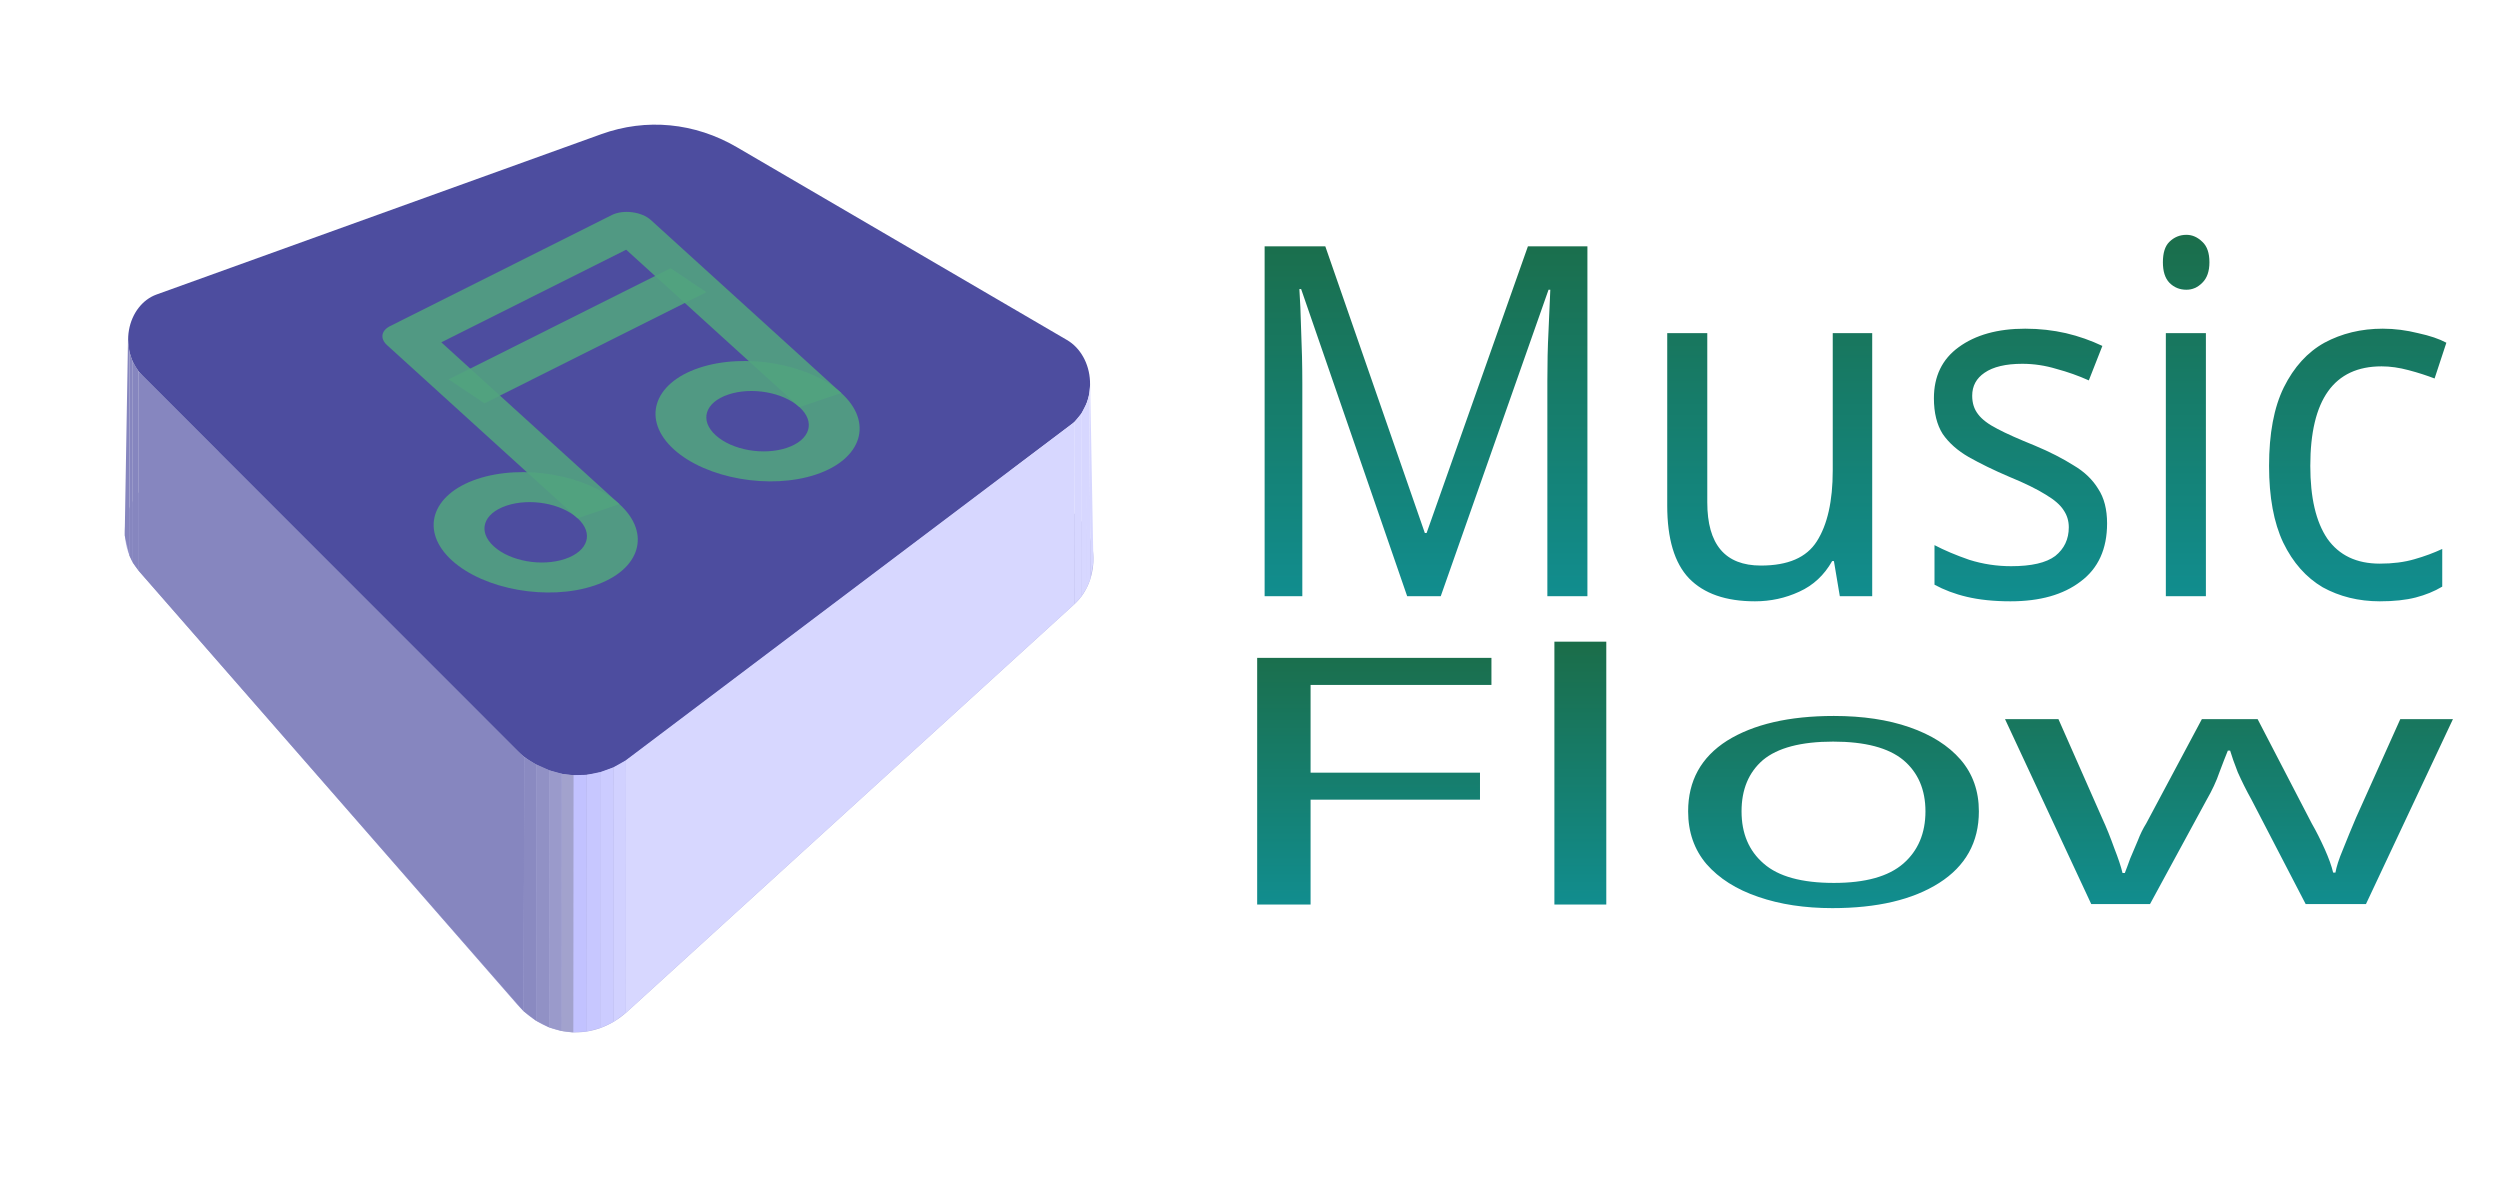
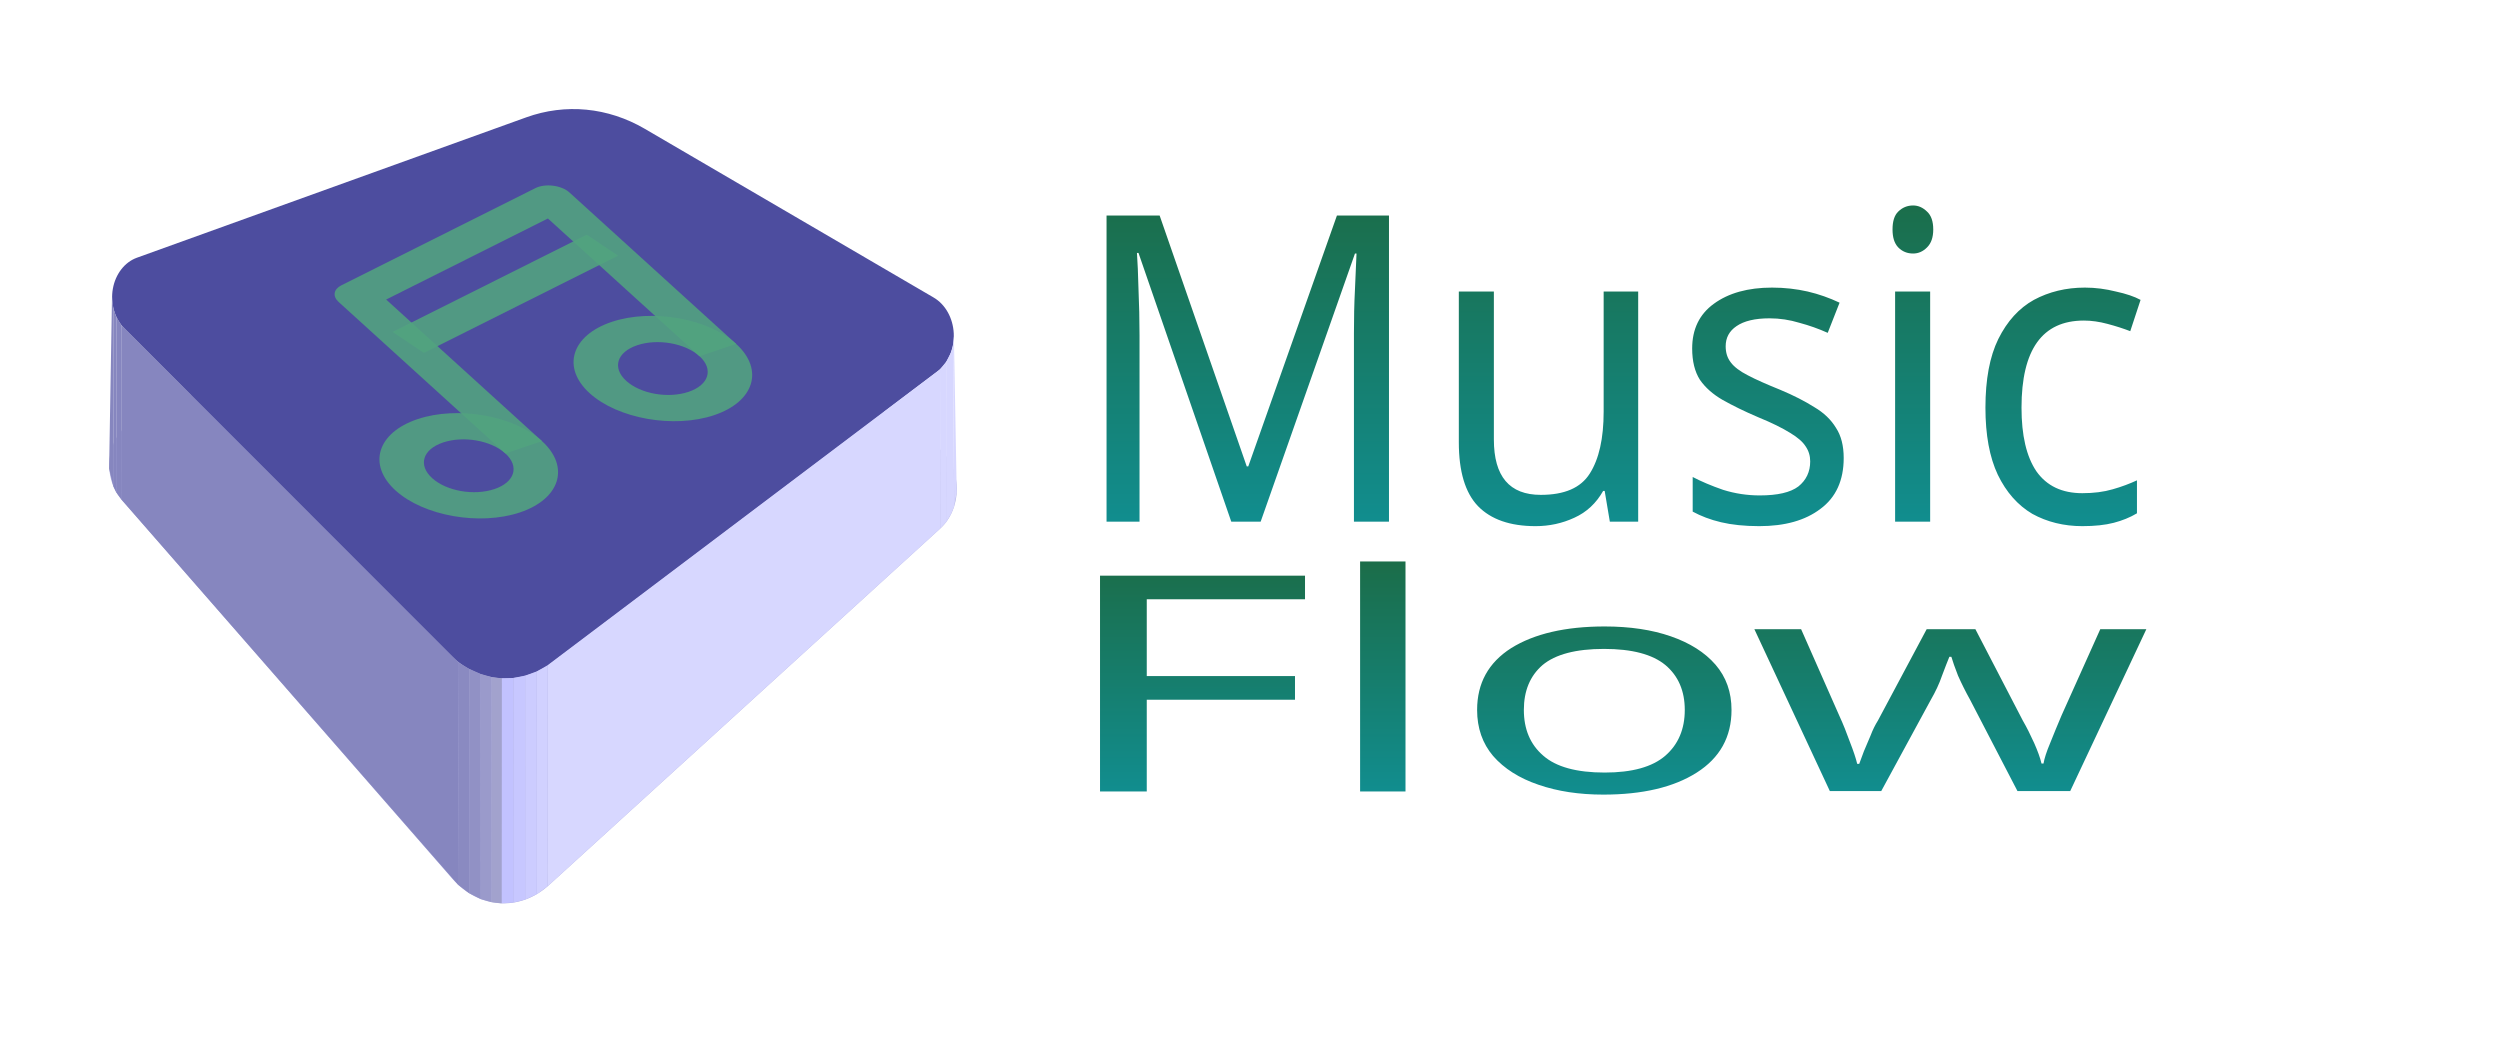
- <svg xmlns="http://www.w3.org/2000/svg" xmlns:xlink="http://www.w3.org/1999/xlink" width="210mm" height="100mm" viewBox="0 0 210 100" version="1.1" id="svg1" xml:space="preserve">
+ <svg xmlns="http://www.w3.org/2000/svg" xmlns:xlink="http://www.w3.org/1999/xlink" width="100%" height="100%" viewBox="0 0 240 100" preserveAspectRatio="xMinYMid meet" version="1.1" id="svg1" xml:space="preserve">
  <defs id="defs1">
    <linearGradient id="linearGradient87">
      <stop style="stop-color:#09a7c6;stop-opacity:1;" offset="0.113" id="stop88" />
      <stop style="stop-color:#1b6d49;stop-opacity:1;" offset="0.657" id="stop87" />
    </linearGradient>
    <linearGradient id="linearGradient81">
      <stop style="stop-color:#559f80;stop-opacity:0.875;" offset="0" id="stop81" />
      <stop style="stop-color:#559f80;stop-opacity:0;" offset="1" id="stop82" />
    </linearGradient>
    <linearGradient id="linearGradient71">
      <stop style="stop-color:#559f80;stop-opacity:0.875;" offset="0" id="stop71" />
      <stop style="stop-color:#559f80;stop-opacity:0;" offset="0" id="stop72" />
    </linearGradient>
    <rect x="486" y="252" width="14" height="22" id="rect65" />
    <rect x="510.885" y="440.174" width="44.656" height="14.049" id="rect64" />
    <rect x="510.885" y="440.174" width="37.369" height="13.972" id="rect64-6" />
    <linearGradient xlink:href="#linearGradient71" id="linearGradient72" x1="511.551" y1="446.306" x2="536.141" y2="446.306" gradientUnits="userSpaceOnUse" />
    <linearGradient xlink:href="#linearGradient81" id="linearGradient82" x1="511.899" y1="446.444" x2="542.214" y2="446.444" gradientUnits="userSpaceOnUse" />
    <linearGradient xlink:href="#linearGradient87" id="linearGradient88" x1="527.057" y1="461.45" x2="527.057" y2="431.438" gradientUnits="userSpaceOnUse" />
    <rect x="510.885" y="440.174" width="44.656" height="14.049" id="rect64-7" />
    <linearGradient xlink:href="#linearGradient87" id="linearGradient89" gradientUnits="userSpaceOnUse" x1="527.057" y1="461.45" x2="527.057" y2="431.438" />
    <linearGradient xlink:href="#linearGradient81" id="linearGradient90" gradientUnits="userSpaceOnUse" x1="511.899" y1="446.444" x2="542.214" y2="446.444" />
  </defs>
  <g id="layer1" style="opacity:1">
    <path d="m 91.46,130.453 13.67,13.312 a 3.044,3.044 3.245 0 0 3.988,0.226 l 16.18,-12.528 a 1.749,1.749 85.712 0 0 -0.218,-2.91 l -12.059,-6.732 a 5.665,5.665 4.137 0 0 -4.782,-0.346 l -16.202,6.187 a 1.69,1.69 101.67 0 0 -0.576,2.79 z" style="fill:#afafde;fill-opacity:1;fill-rule:evenodd;stroke:none;stroke-linejoin:round;stroke-opacity:0.875" id="path58" transform="matrix(2.322973,0,0,2.733979,-200.7881,-308.6902)" />
    <path d="m 91.58,124.449 13.431,11.43 a 3.571,3.571 3.862 0 0 4.242,0.286 l 15.91,-10.204 a 1.499,1.499 86.86 0 0 -0.143,-2.605 l -11.939,-5.925 a 6.644,6.644 4.681 0 0 -4.9,-0.401 l -16.086,4.928 a 1.449,1.449 101.684 0 0 -0.515,2.49 z" style="fill:#4d4d9f;fill-opacity:1;fill-rule:evenodd;stroke:none;stroke-linejoin:round;stroke-opacity:0.875" id="path59" transform="matrix(2.322973,0,0,2.733979,-200.7881,-308.6902)" />
    <path d="M 52.584,63.854 52.573,85.081 90.261,50.741 90.259,35.442 Z" style="fill:#d7d7ff;fill-opacity:1;fill-rule:evenodd;stroke:none;stroke-width:2.146;stroke-linejoin:round;stroke-opacity:0.875" id="path60" />
    <path d="M 11.642,31.204 44.054,63.621 43.973,84.932 11.637,47.939 Z" style="fill:#8686bf;fill-opacity:1;fill-rule:evenodd;stroke:none;stroke-width:2.346;stroke-linejoin:round;stroke-opacity:0.875" id="path61" />
    <g style="fill:none;fill-opacity:1;stroke:#51a37f;stroke-width:2;stroke-linecap:butt;stroke-linejoin:round;stroke-opacity:0.875" id="g1" transform="matrix(1.758217,-0.591446,1.231235,1.118587,12.28813,28.12873)">
      <path style="baseline-shift:baseline;display:inline;overflow:visible;opacity:1;vector-effect:none;fill:#51a37f;fill-opacity:0.875;stroke:none;stroke-linejoin:miter;stroke-opacity:1;enable-background:accumulate;stop-color:#000000;stop-opacity:1" d="m 20.836,2.014 -12,2 A 1,1 0 0 0 8,5 v 13 h 2 V 5.848 L 20,4.18 V 16 h 2 V 3 A 1,1 0 0 0 20.836,2.014 Z" id="path1" />
      <path style="baseline-shift:baseline;display:inline;overflow:visible;opacity:1;vector-effect:none;fill:#51a37f;fill-opacity:0.875;stroke:none;stroke-linejoin:miter;stroke-opacity:1;enable-background:accumulate;stop-color:#000000;stop-opacity:1" d="m 20.836,6.014 -12,2 0.328,1.973 12,-2 z" id="path2" />
      <path style="baseline-shift:baseline;display:inline;overflow:visible;opacity:1;vector-effect:none;fill:#51a37f;fill-opacity:0.875;stroke:none;stroke-linejoin:miter;stroke-opacity:1;enable-background:accumulate;stop-color:#000000;stop-opacity:1" d="m 6,14 c -2.197,0 -4,1.803 -4,4 0,2.197 1.803,4 4,4 2.197,0 4,-1.803 4,-4 0,-2.197 -1.803,-4 -4,-4 z m 0,2 c 1.116,0 2,0.884 2,2 0,1.116 -0.884,2 -2,2 -1.116,0 -2,-0.884 -2,-2 0,-1.116 0.884,-2 2,-2 z" id="circle2" />
      <path style="baseline-shift:baseline;display:inline;overflow:visible;opacity:1;vector-effect:none;fill:#51a37f;fill-opacity:0.875;stroke:none;stroke-linejoin:miter;stroke-opacity:1;enable-background:accumulate;stop-color:#000000;stop-opacity:1" d="m 18,12 c -2.197,0 -4,1.803 -4,4 0,2.197 1.803,4 4,4 2.197,0 4,-1.803 4,-4 0,-2.197 -1.803,-4 -4,-4 z m 0,2 c 1.116,0 2,0.884 2,2 0,1.116 -0.884,2 -2,2 -1.116,0 -2,-0.884 -2,-2 0,-1.116 0.884,-2 2,-2 z" id="circle3" />
    </g>
    <path d="m 11.16,30.402 0.492,0.815 3.87e-4,16.734 -0.495,-0.681 z" style="fill:#8686bf;fill-opacity:1;fill-rule:evenodd;stroke:none;stroke-width:2.346;stroke-linejoin:round;stroke-opacity:0.875" id="path61-1" />
    <path d="m 10.874,29.574 0.283,0.832 3.88e-4,16.864 -0.284,-0.588 z m -4.303,6.981 z" style="fill:#8686bf;fill-opacity:1;fill-rule:evenodd;stroke:none;stroke-width:2.346;stroke-linejoin:round;stroke-opacity:0.875" id="path61-1-3" />
    <path d="m 10.752,28.461 0.129,1.149 -0.004,17.066 -0.402,-1.684 z" style="fill:#8686bf;fill-opacity:1;fill-rule:evenodd;stroke:none;stroke-width:2.346;stroke-linejoin:round;stroke-opacity:0.875" id="path61-1-3-2" />
    <path d="m 90.241,35.454 0.019,15.294 0.584,-0.637 0.002,-15.393 z" style="fill:#d7d7ff;fill-opacity:1;fill-rule:evenodd;stroke:none;stroke-width:2.146;stroke-linejoin:round;stroke-opacity:0.875" id="path60-5" />
    <path d="m 90.828,34.743 -0.005,15.392 0.483,-0.786 0.002,-15.537 z" style="fill:#d7d7ff;fill-opacity:1;fill-rule:evenodd;stroke:none;stroke-width:2.146;stroke-linejoin:round;stroke-opacity:0.875" id="path60-5-9" />
    <path d="M 99.296,40.669" style="fill:#d7d7ff;fill-opacity:1;fill-rule:evenodd;stroke:none;stroke-width:2.146;stroke-linejoin:round;stroke-opacity:0.875" id="path1-2" />
    <path d="m 91.288,33.86 0.007,15.502 0.306,-0.737 -0.097,-15.474 z" style="fill:#d7d7ff;fill-opacity:1;fill-rule:evenodd;stroke:none;stroke-width:2.146;stroke-linejoin:round;stroke-opacity:0.875" id="path60-5-9-4" />
    <path d="m 91.5,33.168 0.099,15.456 0.247,-1.372 -0.272,-14.985 z" style="fill:#d7d7ff;fill-opacity:1;fill-rule:evenodd;stroke:none;stroke-width:2.146;stroke-linejoin:round;stroke-opacity:0.875" id="path60-5-9-4-0" />
    <path d="m 44.042,63.615 1.004,0.606 -0.005,21.532 -1.076,-0.821 z" style="fill:#8a8ac1;fill-opacity:1;fill-rule:evenodd;stroke:none;stroke-width:2.346;stroke-linejoin:round;stroke-opacity:0.875" id="path61-6" />
    <path d="M 45.041,90.119" style="fill:#8686bf;fill-opacity:1;fill-rule:evenodd;stroke:none;stroke-width:2.346;stroke-linejoin:round;stroke-opacity:0.875" id="path1-1" />
    <path d="m 45.043,64.21 1.102,0.489 0.009,21.619 -1.113,-0.569 z" style="fill:#9191c5;fill-opacity:1;fill-rule:evenodd;stroke:none;stroke-width:2.346;stroke-linejoin:round;stroke-opacity:0.875" id="path61-6-6" />
    <path d="m 51.53,64.457 0.002,21.393 1.041,-0.774 0.007,-21.213 z" style="fill:#d1d1ff;fill-opacity:1;fill-rule:evenodd;stroke:none;stroke-width:2.146;stroke-linejoin:round;stroke-opacity:0.875" id="path60-7" />
    <path d="m 50.418,64.858 0.002,21.506 1.113,-0.52 -0.005,-21.385 z" style="fill:#ccccff;fill-opacity:1;fill-rule:evenodd;stroke:none;stroke-width:2.146;stroke-linejoin:round;stroke-opacity:0.875" id="path60-7-4" />
    <path d="m 49.284,65.082 -0.005,21.568 1.144,-0.294 -0.002,-21.498 z" style="fill:#c7c7ff;fill-opacity:1;fill-rule:evenodd;stroke:none;stroke-width:2.146;stroke-linejoin:round;stroke-opacity:0.875" id="path60-7-4-0" />
    <path d="m 46.137,64.701 1.054,0.296 -0.002,21.61 -1.038,-0.293 z" style="fill:#9a9acb;fill-opacity:1;fill-rule:evenodd;stroke:none;stroke-width:2.346;stroke-linejoin:round;stroke-opacity:0.875" id="path61-6-6-8" />
    <path d="m 48.156,65.113 -0.007,21.606 1.133,-0.076 -0.007,-21.556 z" style="fill:#c2c2ff;fill-opacity:1;fill-rule:evenodd;stroke:none;stroke-width:2.146;stroke-linejoin:round;stroke-opacity:0.875" id="path60-7-4-0-9" />
    <path d="m 47.193,65.007 0.978,0.109 -0.019,21.606 -0.971,-0.116 z" style="fill:#a2a2cd;fill-opacity:1;fill-rule:evenodd;stroke:none;stroke-width:2.346;stroke-linejoin:round;stroke-opacity:0.875" id="path61-6-6-8-9" />
    <text xml:space="preserve" transform="matrix(3.166622,0,0,3.432467,-1515.218,-1497.291)" id="text64" style="font-style:normal;font-variant:normal;font-weight:normal;font-stretch:normal;font-size:12px;font-family:'Droid Sans';-inkscape-font-specification:'Droid Sans, Normal';font-variant-ligatures:normal;font-variant-caps:normal;font-variant-numeric:normal;font-variant-east-asian:normal;writing-mode:lr-tb;direction:ltr;white-space:pre;shape-inside:url(#rect64);fill:url(#linearGradient88);fill-opacity:1;stroke:url(#linearGradient82);stroke-linecap:butt;stroke-opacity:0.875;stroke-width:0;stroke-dasharray:none">
      <tspan x="510.885" y="450.806" id="tspan2">Music</tspan>
    </text>
    <text xml:space="preserve" transform="matrix(3.954109,0,0,2.891821,-1920.216,-1143.32)" id="text64-5" style="font-style:normal;font-variant:normal;font-weight:normal;font-stretch:normal;font-size:12px;font-family:'Droid Sans';-inkscape-font-specification:'Droid Sans, Normal';font-variant-ligatures:normal;font-variant-caps:normal;font-variant-numeric:normal;font-variant-east-asian:normal;writing-mode:lr-tb;direction:ltr;white-space:pre;shape-inside:url(#rect64-6);display:inline;fill:#13be9d;fill-opacity:1;stroke:url(#linearGradient72);stroke-linecap:butt">
      <tspan x="510.885" y="450.806" id="tspan3">Flow</tspan>
    </text>
    <text xml:space="preserve" transform="scale(0.2645833)" id="text65" style="fill:#13be9d;writing-mode:lr-tb;text-orientation:auto;direction:ltr;fill-opacity:1;stroke:#559f80;stroke-opacity:0.875;stroke-linecap:butt;opacity:1;white-space:pre;shape-inside:url(#rect65)" />
    <text xml:space="preserve" transform="matrix(4.102468,0,0,2.419465,-1995.038,-1014.726)" id="text64-8" style="font-style:normal;font-variant:normal;font-weight:normal;font-stretch:normal;font-size:12px;font-family:'Droid Sans';-inkscape-font-specification:'Droid Sans, Normal';font-variant-ligatures:normal;font-variant-caps:normal;font-variant-numeric:normal;font-variant-east-asian:normal;writing-mode:lr-tb;direction:ltr;white-space:pre;shape-inside:url(#rect64-7);display:inline;fill:url(#linearGradient89);fill-opacity:1;stroke:url(#linearGradient90);stroke-width:0;stroke-linecap:butt;stroke-dasharray:none;stroke-opacity:0.875">
      <tspan x="510.885" y="450.806" id="tspan4">Flow</tspan>
    </text>
  </g>
</svg>
